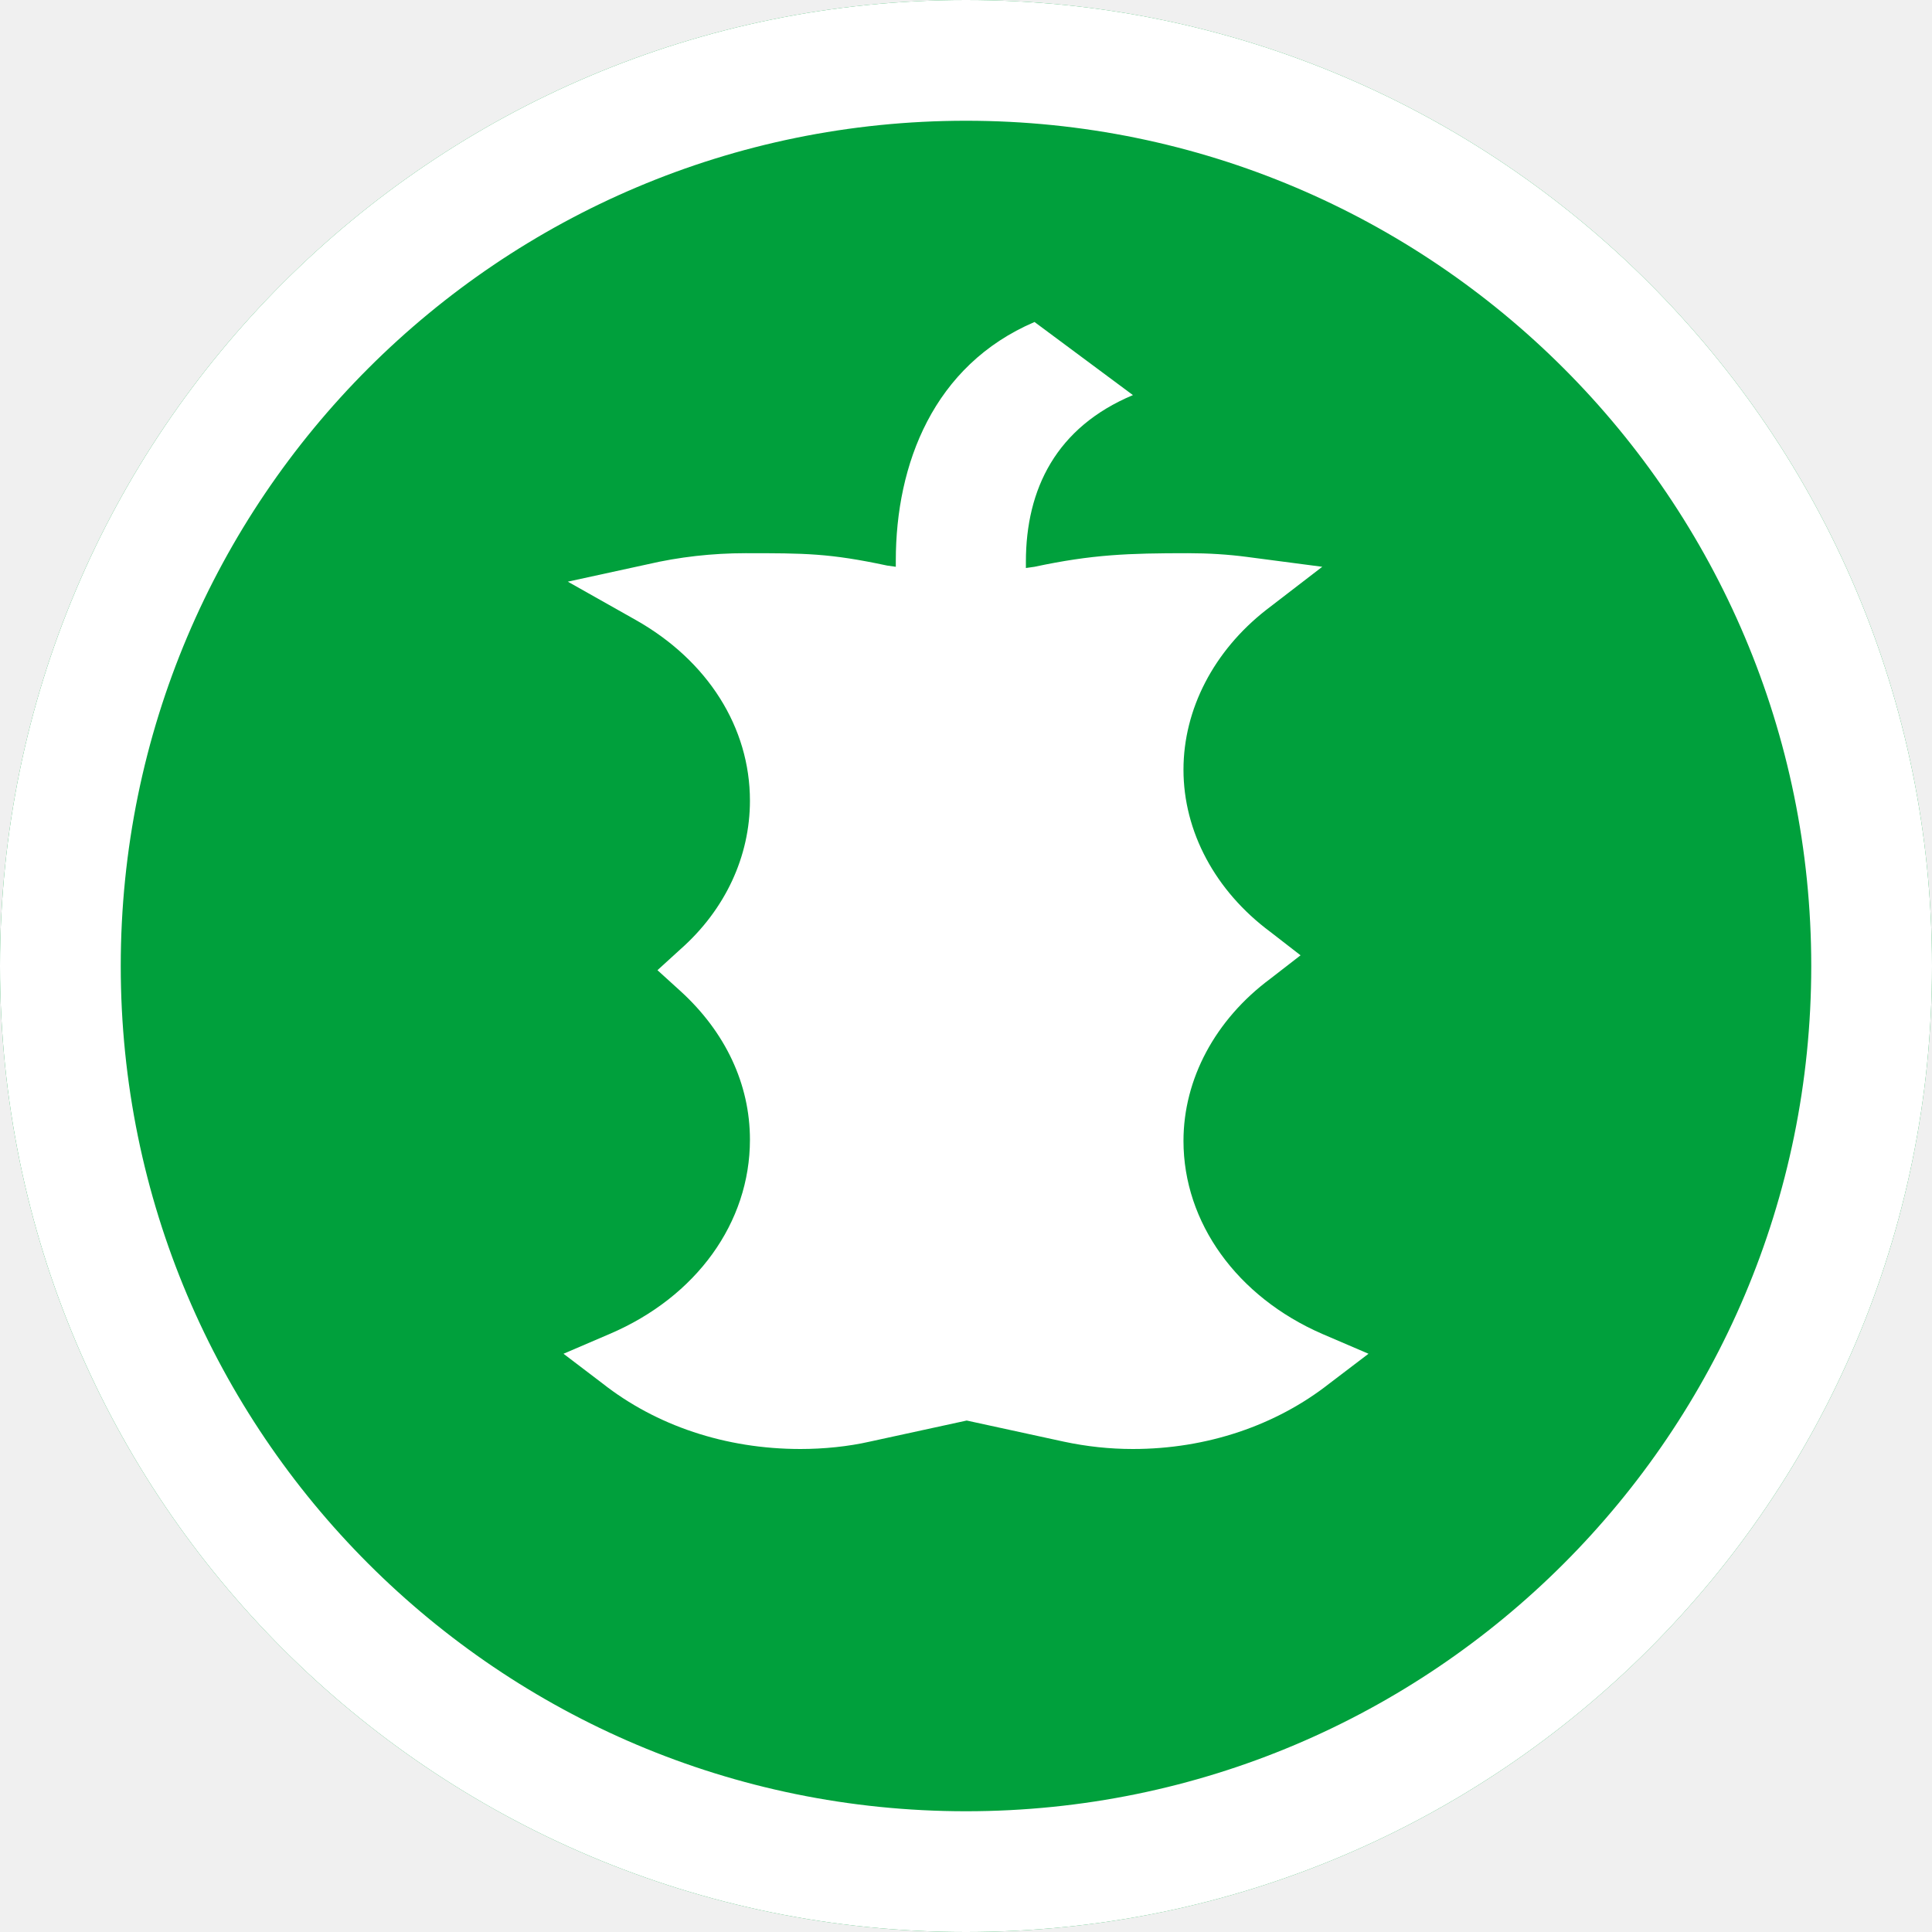
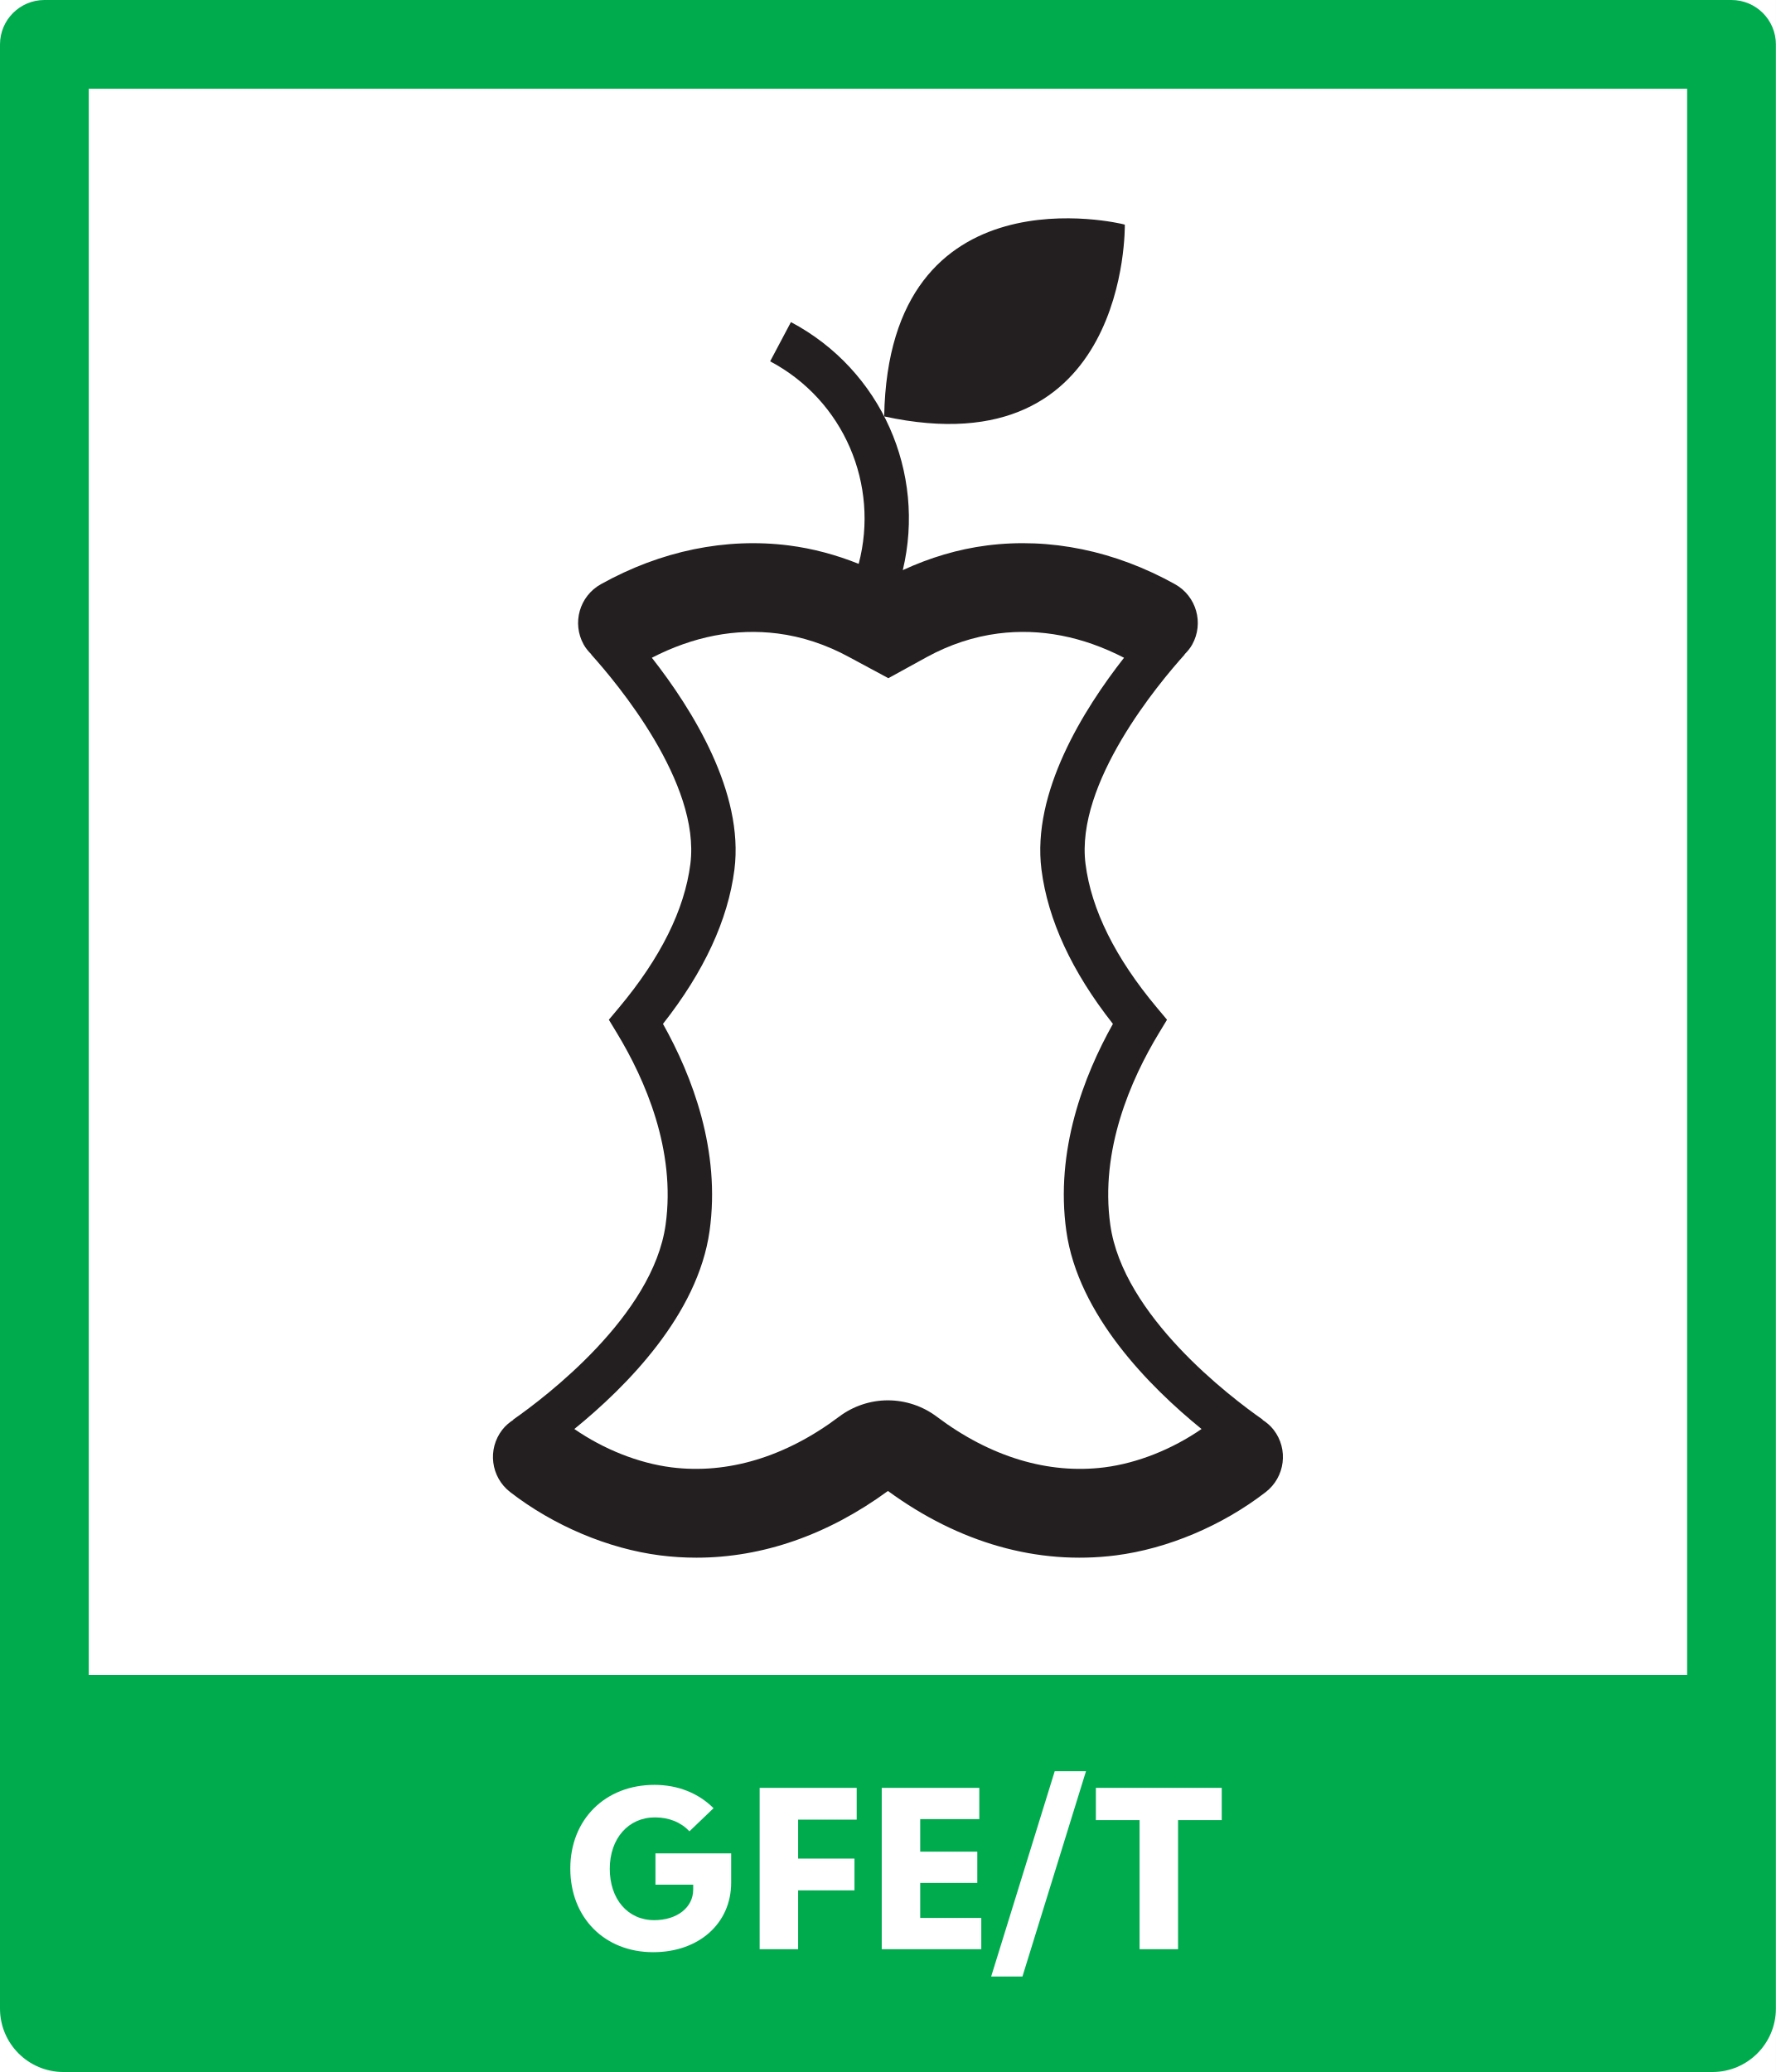
- <svg xmlns="http://www.w3.org/2000/svg" viewBox="0 0 30 30" version="1.1">
-   <path d="M15,30 C23.284,30 30,23.284 30,15 C30,6.716 23.284,0 15,0 C6.716,0 -5.32907052e-15,6.716 -5.32907052e-15,15 C-5.32907052e-15,23.284 6.716,30 15,30 Z" id="Path" fill="#00A03C" />
-   <path d="M15,30 C23.284,30 30,23.284 30,15 C30,6.716 23.284,0 15,0 C6.716,0 -5.32907052e-15,6.716 -5.32907052e-15,15 C-5.32907052e-15,23.284 6.716,30 15,30 Z M15,28.125 C7.751,28.125 1.875,22.249 1.875,15 C1.875,7.751 7.751,1.875 15,1.875 C22.249,1.875 28.125,7.751 28.125,15 C28.125,22.249 22.249,28.125 15,28.125 Z" id="Oval" fill="#FFFFFF" fill-rule="nonzero" />
-   <path d="M9.468,20.713 L8.75,21.021 L9.356,21.482 C10.186,22.135 11.263,22.5 12.43,22.5 C12.789,22.5 13.171,22.462 13.508,22.385 L15.011,22.058 L16.515,22.385 C16.874,22.462 17.233,22.5 17.592,22.5 C18.737,22.5 19.814,22.135 20.644,21.482 L21.25,21.021 L20.532,20.713 C19.208,20.137 18.377,18.984 18.377,17.716 C18.377,16.755 18.871,15.833 19.724,15.199 L20.195,14.834 L19.724,14.469 C18.871,13.835 18.377,12.913 18.377,11.952 C18.377,11.011 18.849,10.108 19.657,9.474 L20.532,8.801 L19.365,8.648 C19.073,8.609 18.759,8.59 18.445,8.59 C17.525,8.59 16.962,8.609 16.064,8.801 L15.93,8.82 L15.93,8.724 C15.93,7.591 16.403,6.634 17.592,6.135 L16.064,5 C14.494,5.672 13.91,7.207 13.91,8.705 L13.91,8.801 L13.775,8.782 C12.877,8.59 12.498,8.59 11.578,8.59 C11.061,8.59 10.545,8.648 10.052,8.763 L8.817,9.032 L9.872,9.627 C10.994,10.261 11.645,11.299 11.645,12.433 C11.645,13.297 11.263,14.123 10.568,14.738 L10.209,15.065 L10.568,15.391 C11.263,16.025 11.645,16.832 11.645,17.697 C11.645,18.984 10.815,20.137 9.468,20.713 Z" id="Shape" fill="#FFFFFF" fill-rule="nonzero" />
+ <svg xmlns="http://www.w3.org/2000/svg" version="1.1" width="170.079pt" height="198.425pt" viewBox="0 0 170.079 198.425">
+   <defs>
+     <clipPath id="clip_0">
+       <path transform="matrix(1,0,0,-1,0,198.425)" d="M0 198.425H170.079V0H0Z" />
+     </clipPath>
+     <clipPath id="clip_1">
+       <path transform="matrix(1,0,0,-1,0,198.425)" d="M0 198.425H170.079V0H0Z" />
+     </clipPath>
+     <clipPath id="clip_2">
+       <path transform="matrix(1,0,0,-1,0,198.425)" d="M0 198.425H170.079V0H0Z" />
+     </clipPath>
+   </defs>
+   <g id="layer_1" data-name="Witte achtergrond">
+     <path transform="matrix(1,0,0,-1,0,198.425)" d="M0 0H170.078V198.425H0Z" fill="#ffffff" />
+   </g>
+   <g id="layer_1" data-name="Icoon">
+     <g clip-path="url(#clip_0)">
+       <path transform="matrix(1,0,0,-1,107.7244,21.5383)" d="M0 0V.024L-.157 .067C-.157 .067-22.615 5.659-23.045-18.339 .41-23.437 0 0 0 0" fill="#231f20" />
+       <path transform="matrix(1,0,0,-1,105.7816,140.5197)" d="M0 0C-5.387-.683-10.947 .995-16.078 4.861-17.412 5.864-19.065 6.417-20.752 6.417-22.42 6.417-24.073 5.864-25.41 4.859-30.538 .995-36.102-.681-41.483 0-44.636 .403-47.962 1.728-50.776 3.671-45.776 7.732-38.953 14.612-37.826 22.63-36.745 30.331-39.487 37.473-42.288 42.467-38.36 47.458-36.06 52.424-35.445 57.245-34.506 64.633-39.481 72.589-43.353 77.53-39.388 79.572-35.34 80.365-31.312 79.854-28.958 79.552-26.652 78.792-24.438 77.583L-20.701 75.573-17.021 77.596C-14.832 78.792-12.527 79.552-10.177 79.854-6.143 80.367-2.097 79.572 1.868 77.529-2.003 72.589-6.978 64.632-6.039 57.245-5.424 52.423-3.124 47.457 .804 42.467-1.997 37.472-4.739 30.328-3.658 22.63-2.532 14.613 4.291 7.733 9.291 3.671 6.476 1.728 3.151 .402 0 0M16.197 3.593C15.894 3.984 15.527 4.293 15.134 4.547L15.148 4.568C12.033 6.745 1.774 14.523 .553 23.222-.453 30.377 2.524 37.146 5.198 41.565L5.985 42.865 5.01 44.03C1.035 48.779-1.263 53.405-1.82 57.782-2.807 65.532 5.199 75.095 7.677 77.841L7.661 77.855C7.939 78.131 8.196 78.434 8.396 78.792 9.538 80.843 8.801 83.431 6.75 84.573 1.012 87.768-5.215 89.055-11.252 88.285-14.023 87.93-16.723 87.121-19.32 85.921-17.089 95.243-21.351 105.074-30.033 109.674L-32.023 105.917C-24.958 102.173-21.546 94.097-23.544 86.523-25.713 87.39-27.95 87.993-30.237 88.286-36.273 89.051-42.497 87.769-48.234 84.573-50.285 83.431-51.022 80.843-49.88 78.792-49.68 78.433-49.424 78.13-49.146 77.855L-49.161 77.841C-46.684 75.095-38.678 65.532-39.664 57.782-40.221 53.406-42.52 48.78-46.495 44.03L-47.471 42.865-46.684 41.565C-44.01 37.147-41.032 30.379-42.037 23.222-43.26 14.522-53.518 6.744-56.633 4.568L-56.618 4.547C-57.012 4.293-57.378 3.985-57.681 3.593-59.118 1.737-58.778-.933-56.922-2.369-52.766-5.587-47.53-7.797-42.558-8.432-41.4-8.579-40.242-8.652-39.084-8.652-32.772-8.652-26.501-6.476-20.742-2.262-13.927-7.249-6.398-9.381 1.074-8.432 6.044-7.797 11.279-5.588 15.438-2.37 17.293-.934 17.634 1.736 16.197 3.593" fill="#231f20" />
+     </g>
+   </g>
+   <g id="layer_1" data-name="Gekleurd kader">
+     <g clip-path="url(#clip_1)">
+       <path transform="matrix(1,0,0,-1,0,198.425)" d="M8.5 189.925H161.579V38.018H8.5ZM165.823 198.425H4.256C1.906 198.425 0 196.52 0 194.169V38.018 32.603 6.074C0 2.719 2.719 0 6.074 0H164.005C167.359 0 170.079 2.719 170.079 6.074V32.603 38.018 194.169C170.079 196.52 168.173 198.425 165.823 198.425" fill="#00ab4e" />
+     </g>
+   </g>
+   <g id="layer_1" data-name="lettercontouren Amsterdam Sans kopie">
+     <g clip-path="url(#clip_2)">
+       <path transform="matrix(1,0,0,-1,54.6191,178.9393)" d="M0 0C0 4.683 3.328 8.012 8.06 8.012 10.294 8.012 12.268 7.227 13.718 5.776L11.411 3.565C10.604 4.422 9.462 4.897 8.106 4.897 5.563 4.897 3.78 2.876 3.78-.024 3.78-2.948 5.516-4.945 8.035-4.945 10.223-4.945 11.769-3.732 11.769-2.021V-1.546H8.154V1.45H15.405V-1.355C15.405-5.254 12.314-8.012 7.94-8.012 3.281-8.012 0-4.707 0 0" fill="#ffffff" />
+       <path transform="matrix(1,0,0,-1,72.7529,171.2137)" d="M0 0H9.295V-3.043H3.685V-6.775H9.081V-9.818H3.685V-15.452H0Z" fill="#ffffff" />
+       <path transform="matrix(1,0,0,-1,84.4453,171.2137)" d="M0 0H9.343V-2.995H3.685V-6.109H9.152V-9.104H3.685V-12.457H9.533V-15.452H0Z" fill="#ffffff" />
+       <path transform="matrix(1,0,0,-1,101.0117,169.6209)" d="M0 0H2.995L-3.091-19.66H-6.086Z" fill="#ffffff" />
+       <path transform="matrix(1,0,0,-1,109.1377,174.3035)" d="M0 0H-4.184V3.09H7.869V0H3.686V-12.362H0Z" fill="#ffffff" />
+     </g>
+   </g>
</svg>
